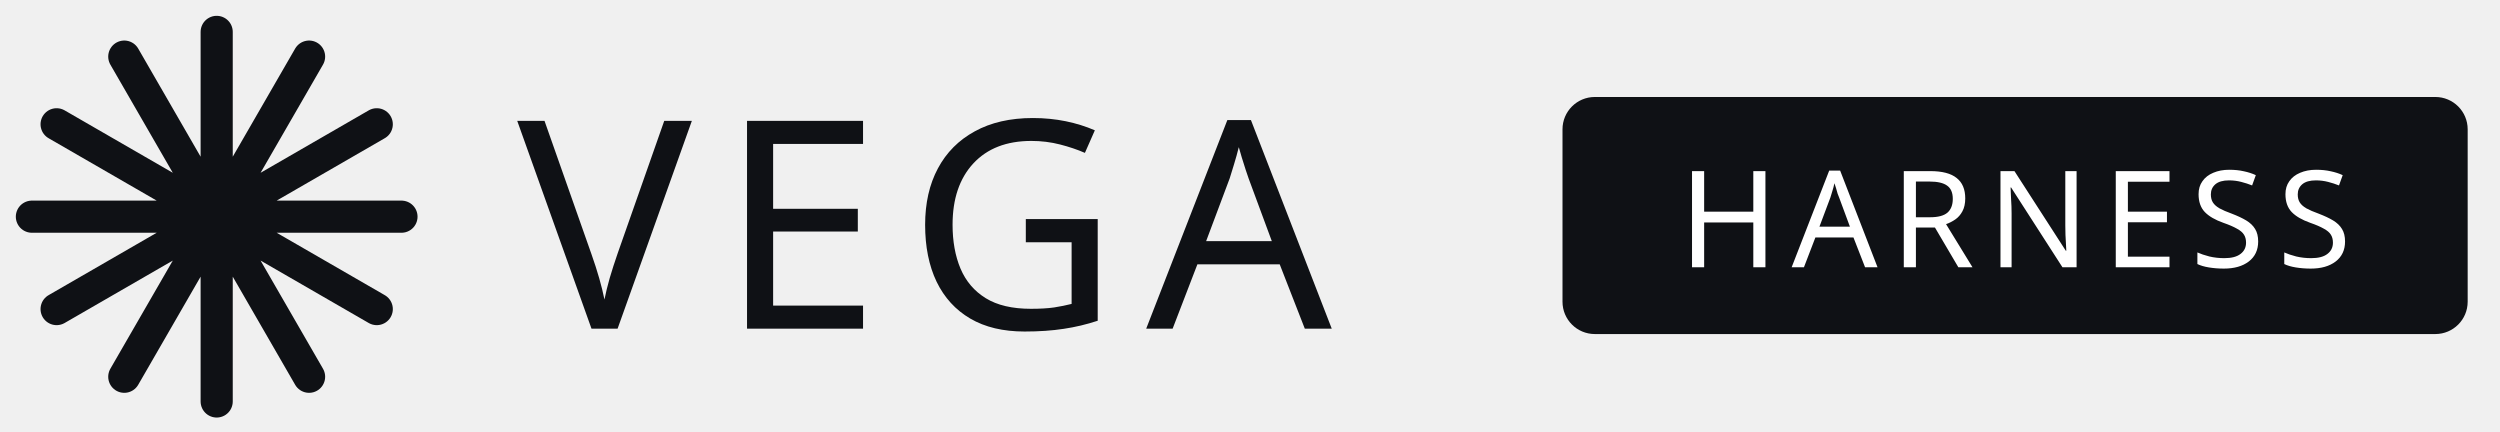
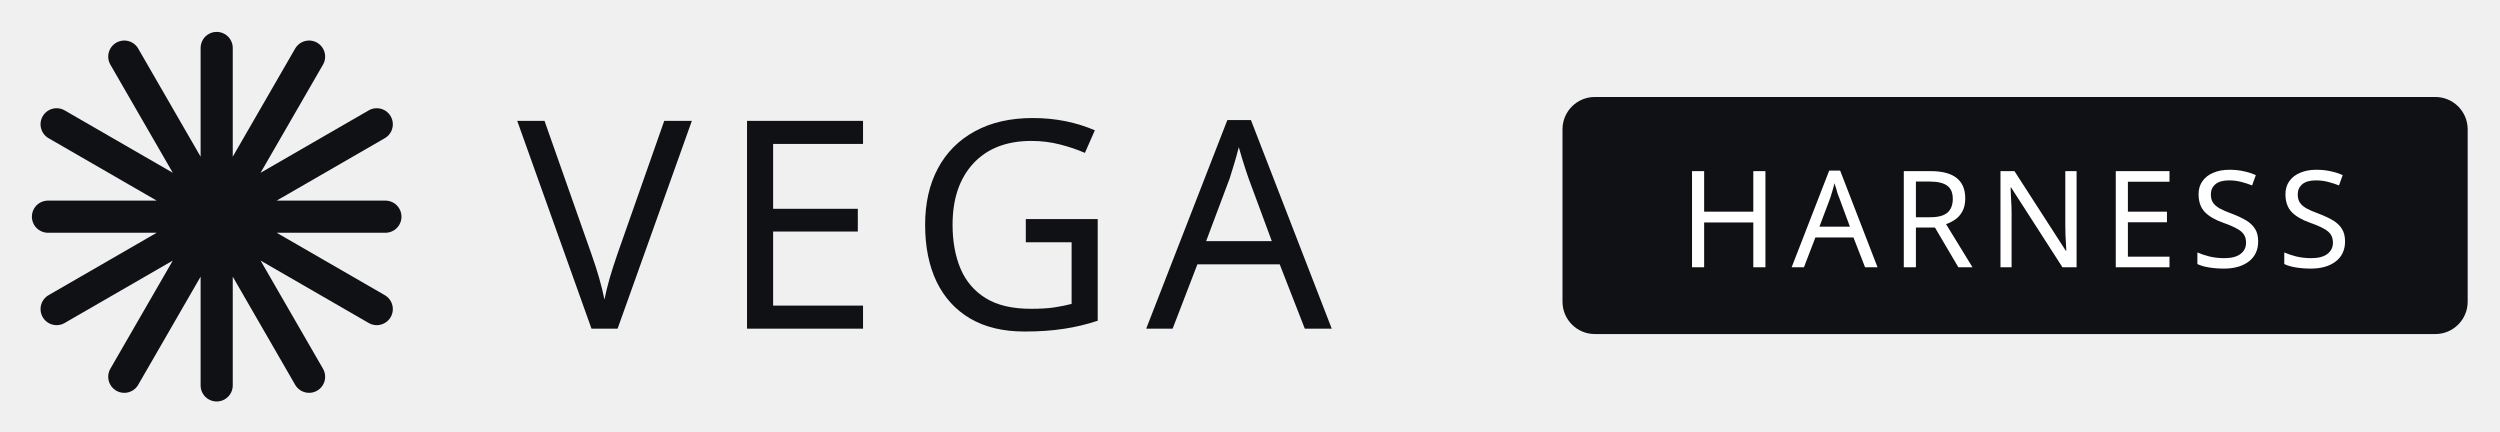
<svg xmlns="http://www.w3.org/2000/svg" width="232" height="40" viewBox="0 0 232 40" fill="none">
  <style>
  .p { fill: #0f1115 }
  .s { stroke: #0f1115 }
  .i { fill: #fff }
  @media (prefers-color-scheme: dark) {
    .p { fill: #f9fafb }
    .s { stroke: #f9fafb }
    .i { fill: #353638 }
  }
</style>
-   <path class="s" d="M380 12V748M196 61.22L564 698.78M61.22 196L698.78 564M12 380H748M61.22 564L698.78 196M196 698.78L564 61.22" transform="translate(2.4 2.4) scale(0.0466)" stroke-width="64" stroke-linecap="round" />
-   <text class="p" x="48" y="30.5" font-family="Montserrat, 'Segoe UI', system-ui, sans-serif" font-size="27" font-weight="500" letter-spacing="2.5" textLength="85" lengthAdjust="spacing">VEGA</text>
+   <path class="s" d="M380 44V716M196 61.22L564 698.78M61.22 196L698.78 564M44 380H716M61.22 564L698.78 196M196 698.78L564 61.22" transform="translate(2.4 2.4) scale(0.0466)" stroke-width="64" stroke-linecap="round" />
+   <text class="p" x="48" y="30.5" font-family="'Google Sans', Montserrat, 'Segoe UI', system-ui, sans-serif" font-size="27" font-weight="500" letter-spacing="2.5" textLength="85" lengthAdjust="spacing">VEGA</text>
  <rect class="p" x="145" y="9" width="84" height="22" rx="3" />
-   <text class="i" x="187" y="24.8" text-anchor="middle" font-family="Montserrat, 'Segoe UI', system-ui, sans-serif" font-size="12.5" font-weight="500" letter-spacing="1.2" textLength="70" lengthAdjust="spacing">HARNESS</text>
+   <text class="i" x="187" y="24.8" text-anchor="middle" font-family="'Google Sans', Montserrat, 'Segoe UI', system-ui, sans-serif" font-size="12.5" font-weight="500" letter-spacing="1.2" textLength="70" lengthAdjust="spacing">HARNESS</text>
</svg>
